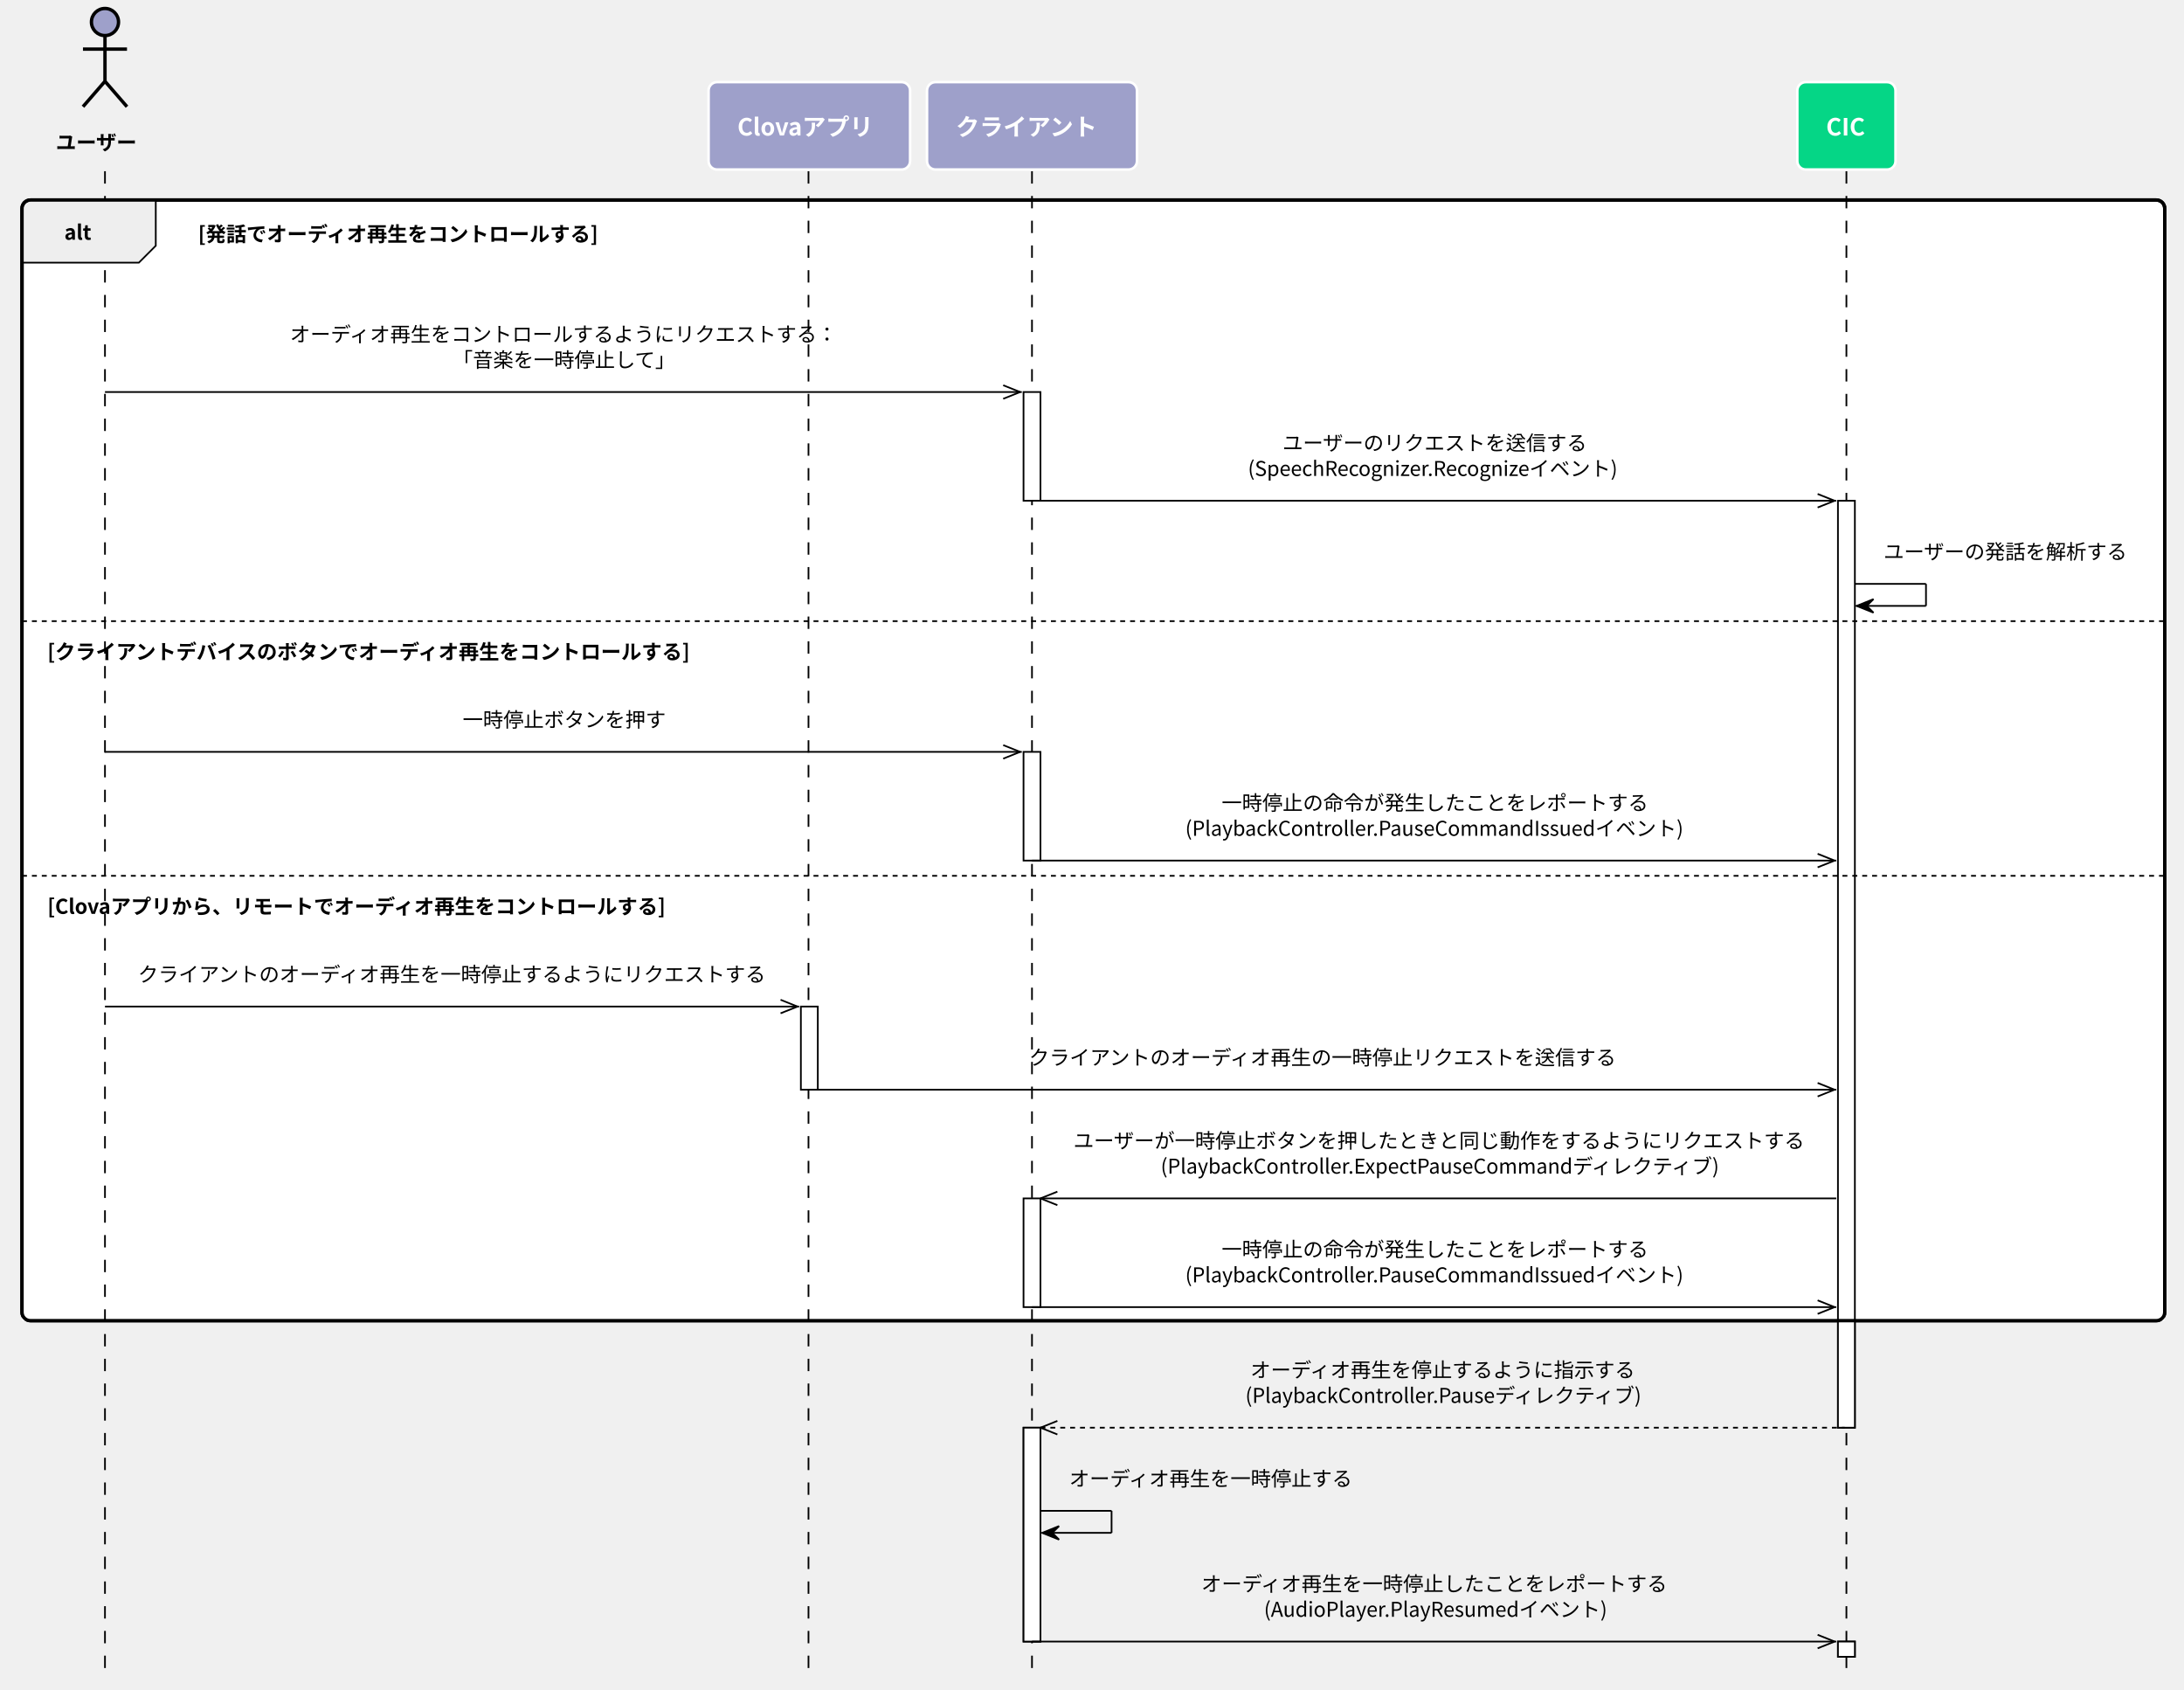
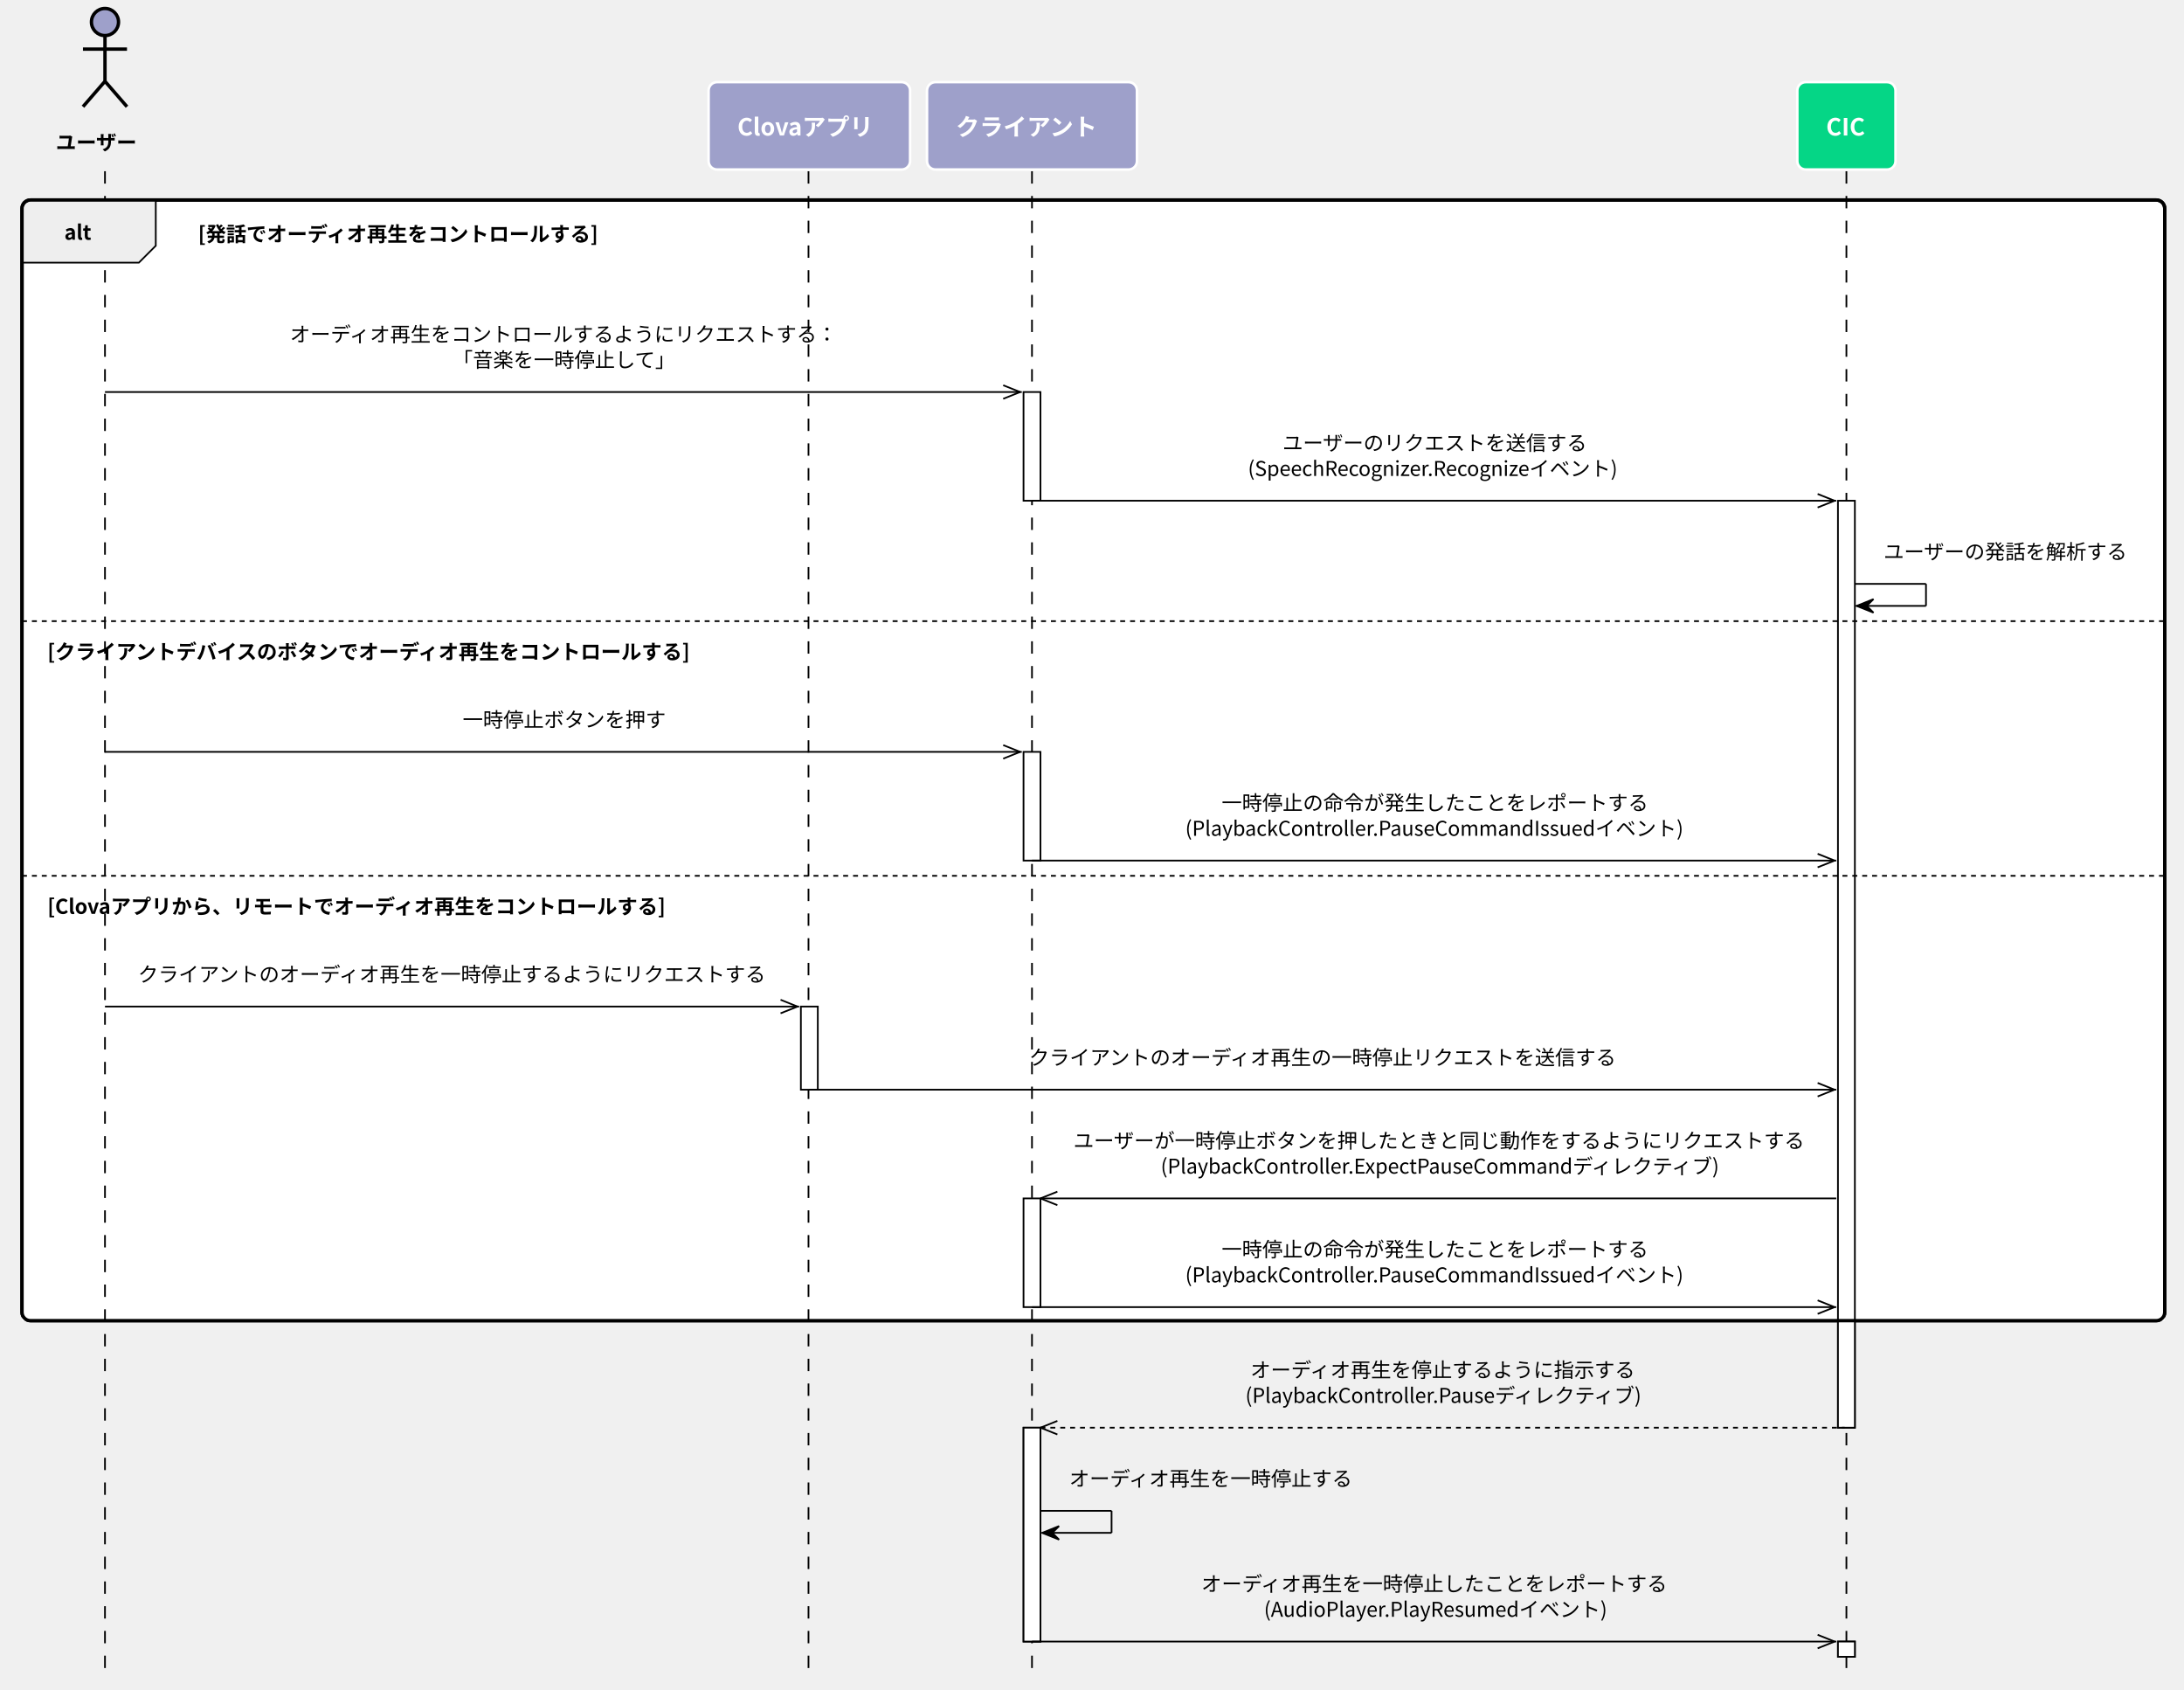
<svg xmlns="http://www.w3.org/2000/svg" contentScriptType="application/ecmascript" contentStyleType="text/css" height="683.874px" preserveAspectRatio="none" style="width:883px;height:683px;" version="1.1" viewBox="0 0 883 683" width="883.081px" zoomAndPan="magnify">
  <defs />
  <g>
    <rect fill="#FFFFFF" height="33.608" style="stroke: #000000; stroke-width: 0.685;" width="6.846" x="323.796" y="406.842" />
    <rect fill="#FFFFFF" height="43.94" style="stroke: #000000; stroke-width: 0.685;" width="6.846" x="413.816" y="158.454" />
    <rect fill="#FFFFFF" height="43.94" style="stroke: #000000; stroke-width: 0.685;" width="6.846" x="413.816" y="303.901" />
    <rect fill="#FFFFFF" height="43.94" style="stroke: #000000; stroke-width: 0.685;" width="6.846" x="413.816" y="484.389" />
    <rect fill="#FFFFFF" height="86.447" style="stroke: #000000; stroke-width: 0.685;" width="6.846" x="413.816" y="577.062" />
    <rect fill="#FFFFFF" height="374.667" style="stroke: #000000; stroke-width: 0.685;" width="6.846" x="743.088" y="202.394" />
    <rect fill="#FFFFFF" height="6.161" style="stroke: #000000; stroke-width: 0.685;" width="6.846" x="743.088" y="663.508" />
    <rect fill="#FFFFFF" height="452.964" rx="3.423" ry="3.423" style="stroke: #000000; stroke-width: 1.369;" width="866.309" x="8.899" y="80.842" />
    <rect fill="#FFFFFF" height="102.941" style="stroke: none; stroke-width: 0.685;" width="866.309" x="8.899" y="250.377" />
    <rect fill="#FFFFFF" height="180.488" style="stroke: none; stroke-width: 0.685;" width="866.309" x="8.899" y="353.318" />
    <line style="stroke: #000000; stroke-width: 0.685; stroke-dasharray: 5.0,5.0;" x1="42.443" x2="42.443" y1="69.205" y2="675.83" />
    <line style="stroke: #000000; stroke-width: 0.685; stroke-dasharray: 5.0,5.0;" x1="326.877" x2="326.877" y1="69.205" y2="675.83" />
    <line style="stroke: #000000; stroke-width: 0.685; stroke-dasharray: 5.0,5.0;" x1="417.238" x2="417.238" y1="69.205" y2="675.83" />
    <line style="stroke: #000000; stroke-width: 0.685; stroke-dasharray: 5.0,5.0;" x1="746.511" x2="746.511" y1="69.205" y2="675.83" />
-     <text fill="#000000" font-family="Noto Sans CJK KR" font-size="8.215" font-weight="bold" lengthAdjust="spacingAndGlyphs" textLength="35.597" x="22.59" y="60.554">ユーザー</text>
+     <text fill="#000000" font-family="Noto Sans CJK JP" font-size="8.215" font-weight="bold" lengthAdjust="spacingAndGlyphs" textLength="35.597" x="22.59" y="60.554">ユーザー</text>
    <ellipse cx="42.443" cy="8.899" fill="#9EA0CA" rx="5.476" ry="5.476" style="stroke: #000000; stroke-width: 1.369;" />
    <path d="M42.443,14.376 L42.443,32.859 M33.543,19.852 L51.342,19.852 M42.443,32.859 L33.543,43.127 M42.443,32.859 L51.342,43.127 " fill="none" style="stroke: #000000; stroke-width: 1.369;" />
    <rect fill="#9EA0CA" height="35.33" rx="3.423" ry="3.423" style="stroke: #FFFFFF; stroke-width: 1.027;" width="81.463" x="286.488" y="33.19" />
-     <text fill="#FFFFFF" font-family="Noto Sans CJK KR" font-size="9.584" font-weight="bold" lengthAdjust="spacingAndGlyphs" textLength="58.188" x="298.125" y="54.777">Clovaアプリ</text>
+     <text fill="#FFFFFF" font-family="Noto Sans CJK JP" font-size="9.584" font-weight="bold" lengthAdjust="spacingAndGlyphs" textLength="58.188" x="298.125" y="54.777">Clovaアプリ</text>
    <rect fill="#9EA0CA" height="35.33" rx="3.423" ry="3.423" style="stroke: #FFFFFF; stroke-width: 1.027;" width="84.885" x="374.796" y="33.19" />
-     <text fill="#FFFFFF" font-family="Noto Sans CJK KR" font-size="9.584" font-weight="bold" lengthAdjust="spacingAndGlyphs" textLength="61.61" x="386.433" y="54.777">クライアント</text>
+     <text fill="#FFFFFF" font-family="Noto Sans CJK JP" font-size="9.584" font-weight="bold" lengthAdjust="spacingAndGlyphs" textLength="61.61" x="386.433" y="54.777">クライアント</text>
    <rect fill="#05D686" height="35.33" rx="3.423" ry="3.423" style="stroke: #FFFFFF; stroke-width: 1.027;" width="39.704" x="726.659" y="33.19" />
-     <text fill="#FFFFFF" font-family="Noto Sans CJK KR" font-size="9.584" font-weight="bold" lengthAdjust="spacingAndGlyphs" textLength="16.429" x="738.296" y="54.777">CIC</text>
+     <text fill="#FFFFFF" font-family="Noto Sans CJK JP" font-size="9.584" font-weight="bold" lengthAdjust="spacingAndGlyphs" textLength="16.429" x="738.296" y="54.777">CIC</text>
    <rect fill="#FFFFFF" height="33.608" style="stroke: #000000; stroke-width: 0.685;" width="6.846" x="323.796" y="406.842" />
    <rect fill="#FFFFFF" height="43.94" style="stroke: #000000; stroke-width: 0.685;" width="6.846" x="413.816" y="158.454" />
    <rect fill="#FFFFFF" height="43.94" style="stroke: #000000; stroke-width: 0.685;" width="6.846" x="413.816" y="303.901" />
    <rect fill="#FFFFFF" height="43.94" style="stroke: #000000; stroke-width: 0.685;" width="6.846" x="413.816" y="484.389" />
    <rect fill="#FFFFFF" height="86.447" style="stroke: #000000; stroke-width: 0.685;" width="6.846" x="413.816" y="577.062" />
    <rect fill="#FFFFFF" height="374.667" style="stroke: #000000; stroke-width: 0.685;" width="6.846" x="743.088" y="202.394" />
    <rect fill="#FFFFFF" height="6.161" style="stroke: #000000; stroke-width: 0.685;" width="6.846" x="743.088" y="663.508" />
    <path d="M12.322,80.842 L62.979,80.842 L62.979,99.325 L56.134,106.171 L8.899,106.171 L8.899,84.265 " fill="#EEEEEE" style="stroke: #000000; stroke-width: 0.685;" />
    <rect fill="none" height="452.964" rx="3.423" ry="3.423" style="stroke: #000000; stroke-width: 1.369;" width="866.309" x="8.899" y="80.842" />
-     <text fill="#000000" font-family="Noto Sans CJK KR" font-size="8.215" font-weight="bold" lengthAdjust="spacingAndGlyphs" textLength="9.584" x="26.013" y="96.9">alt</text>
-     <text fill="#000000" font-family="Noto Sans CJK KR" font-size="8.215" font-weight="bold" lengthAdjust="spacingAndGlyphs" textLength="174.562" x="80.093" y="97.584">[発話でオーディオ再生をコントロールする]</text>
+     <text fill="#000000" font-family="Noto Sans CJK JP" font-size="8.215" font-weight="bold" lengthAdjust="spacingAndGlyphs" textLength="9.584" x="26.013" y="96.9">alt</text>
+     <text fill="#000000" font-family="Noto Sans CJK JP" font-size="8.215" font-weight="bold" lengthAdjust="spacingAndGlyphs" textLength="174.562" x="80.093" y="97.584">[発話でオーディオ再生をコントロールする]</text>
    <line style="stroke: #000000; stroke-width: 0.685;" x1="412.447" x2="405.601" y1="158.454" y2="155.716" />
    <line style="stroke: #000000; stroke-width: 0.685;" x1="412.447" x2="405.601" y1="158.454" y2="161.192" />
    <line style="stroke: #000000; stroke-width: 0.685;" x1="42.443" x2="413.131" y1="158.454" y2="158.454" />
-     <text fill="#000000" font-family="Noto Sans CJK KR" font-size="8.215" lengthAdjust="spacingAndGlyphs" textLength="221.797" x="117.231" y="138.102">オーディオ再生をコントロールするようにリクエストする：</text>
-     <text fill="#000000" font-family="Noto Sans CJK KR" font-size="8.215" lengthAdjust="spacingAndGlyphs" textLength="90.362" x="182.948" y="148.434">「音楽を一時停止して」</text>
+     <text fill="#000000" font-family="Noto Sans CJK JP" font-size="8.215" lengthAdjust="spacingAndGlyphs" textLength="221.797" x="117.231" y="138.102">オーディオ再生をコントロールするようにリクエストする：</text>
+     <text fill="#000000" font-family="Noto Sans CJK JP" font-size="8.215" lengthAdjust="spacingAndGlyphs" textLength="90.362" x="182.948" y="148.434">「音楽を一時停止して」</text>
    <line style="stroke: #000000; stroke-width: 0.685;" x1="741.719" x2="734.874" y1="202.394" y2="199.656" />
    <line style="stroke: #000000; stroke-width: 0.685;" x1="741.719" x2="734.874" y1="202.394" y2="205.132" />
    <line style="stroke: #000000; stroke-width: 0.685;" x1="417.238" x2="742.404" y1="202.394" y2="202.394" />
-     <text fill="#000000" font-family="Noto Sans CJK KR" font-size="8.215" lengthAdjust="spacingAndGlyphs" textLength="123.221" x="518.553" y="182.042">ユーザーのリクエストを送信する</text>
-     <text fill="#000000" font-family="Noto Sans CJK KR" font-size="8.215" lengthAdjust="spacingAndGlyphs" textLength="151.287" x="504.52" y="192.374">(SpeechRecognizer.Recognizeイベント)</text>
+     <text fill="#000000" font-family="Noto Sans CJK JP" font-size="8.215" lengthAdjust="spacingAndGlyphs" textLength="123.221" x="518.553" y="182.042">ユーザーのリクエストを送信する</text>
+     <text fill="#000000" font-family="Noto Sans CJK JP" font-size="8.215" lengthAdjust="spacingAndGlyphs" textLength="151.287" x="504.52" y="192.374">(SpeechRecognizer.Recognizeイベント)</text>
    <line style="stroke: #000000; stroke-width: 0.685;" x1="749.934" x2="778.685" y1="236.002" y2="236.002" />
    <line style="stroke: #000000; stroke-width: 0.685;" x1="778.685" x2="778.685" y1="236.002" y2="244.901" />
    <line style="stroke: #000000; stroke-width: 0.685;" x1="750.618" x2="778.685" y1="244.901" y2="244.901" />
    <polygon fill="#000000" points="757.464,242.163,750.618,244.901,757.464,247.639,754.726,244.901" style="stroke: #000000; stroke-width: 0.685;" />
-     <text fill="#000000" font-family="Noto Sans CJK KR" font-size="8.215" lengthAdjust="spacingAndGlyphs" textLength="98.576" x="761.571" y="225.982">ユーザーの発話を解析する</text>
+     <text fill="#000000" font-family="Noto Sans CJK JP" font-size="8.215" lengthAdjust="spacingAndGlyphs" textLength="98.576" x="761.571" y="225.982">ユーザーの発話を解析する</text>
    <line style="stroke: #000000; stroke-width: 0.685; stroke-dasharray: 2.0,2.0;" x1="8.899" x2="875.208" y1="251.062" y2="251.062" />
-     <text fill="#000000" font-family="Noto Sans CJK KR" font-size="8.215" font-weight="bold" lengthAdjust="spacingAndGlyphs" textLength="281.354" x="19.168" y="266.435">[クライアントデバイスのボタンでオーディオ再生をコントロールする]</text>
+     <text fill="#000000" font-family="Noto Sans CJK JP" font-size="8.215" font-weight="bold" lengthAdjust="spacingAndGlyphs" textLength="281.354" x="19.168" y="266.435">[クライアントデバイスのボタンでオーディオ再生をコントロールする]</text>
    <line style="stroke: #000000; stroke-width: 0.685;" x1="412.447" x2="405.601" y1="303.901" y2="301.163" />
    <line style="stroke: #000000; stroke-width: 0.685;" x1="412.447" x2="405.601" y1="303.901" y2="306.639" />
    <line style="stroke: #000000; stroke-width: 0.685;" x1="42.443" x2="413.131" y1="303.901" y2="303.901" />
-     <text fill="#000000" font-family="Noto Sans CJK KR" font-size="8.215" lengthAdjust="spacingAndGlyphs" textLength="82.147" x="187.056" y="293.882">一時停止ボタンを押す</text>
+     <text fill="#000000" font-family="Noto Sans CJK JP" font-size="8.215" lengthAdjust="spacingAndGlyphs" textLength="82.147" x="187.056" y="293.882">一時停止ボタンを押す</text>
    <line style="stroke: #000000; stroke-width: 0.685;" x1="741.719" x2="734.874" y1="347.841" y2="345.103" />
    <line style="stroke: #000000; stroke-width: 0.685;" x1="741.719" x2="734.874" y1="347.841" y2="350.579" />
    <line style="stroke: #000000; stroke-width: 0.685;" x1="417.238" x2="742.404" y1="347.841" y2="347.841" />
-     <text fill="#000000" font-family="Noto Sans CJK KR" font-size="8.215" lengthAdjust="spacingAndGlyphs" textLength="172.509" x="493.909" y="327.489">一時停止の命令が発生したことをレポートする</text>
-     <text fill="#000000" font-family="Noto Sans CJK KR" font-size="8.215" lengthAdjust="spacingAndGlyphs" textLength="201.945" x="479.191" y="337.822">(PlaybackController.PauseCommandIssuedイベント)</text>
+     <text fill="#000000" font-family="Noto Sans CJK JP" font-size="8.215" lengthAdjust="spacingAndGlyphs" textLength="172.509" x="493.909" y="327.489">一時停止の命令が発生したことをレポートする</text>
+     <text fill="#000000" font-family="Noto Sans CJK JP" font-size="8.215" lengthAdjust="spacingAndGlyphs" textLength="201.945" x="479.191" y="337.822">(PlaybackController.PauseCommandIssuedイベント)</text>
    <line style="stroke: #000000; stroke-width: 0.685; stroke-dasharray: 2.0,2.0;" x1="8.899" x2="875.208" y1="354.002" y2="354.002" />
-     <text fill="#000000" font-family="Noto Sans CJK KR" font-size="8.215" font-weight="bold" lengthAdjust="spacingAndGlyphs" textLength="266.978" x="19.168" y="369.375">[Clovaアプリから、リモートでオーディオ再生をコントロールする]</text>
+     <text fill="#000000" font-family="Noto Sans CJK JP" font-size="8.215" font-weight="bold" lengthAdjust="spacingAndGlyphs" textLength="266.978" x="19.168" y="369.375">[Clovaアプリから、リモートでオーディオ再生をコントロールする]</text>
    <line style="stroke: #000000; stroke-width: 0.685;" x1="322.427" x2="315.582" y1="406.842" y2="404.103" />
    <line style="stroke: #000000; stroke-width: 0.685;" x1="322.427" x2="315.582" y1="406.842" y2="409.58" />
    <line style="stroke: #000000; stroke-width: 0.685;" x1="42.443" x2="323.112" y1="406.842" y2="406.842" />
-     <text fill="#000000" font-family="Noto Sans CJK KR" font-size="8.215" lengthAdjust="spacingAndGlyphs" textLength="254.656" x="55.791" y="396.822">クライアントのオーディオ再生を一時停止するようにリクエストする</text>
+     <text fill="#000000" font-family="Noto Sans CJK JP" font-size="8.215" lengthAdjust="spacingAndGlyphs" textLength="254.656" x="55.791" y="396.822">クライアントのオーディオ再生を一時停止するようにリクエストする</text>
    <line style="stroke: #000000; stroke-width: 0.685;" x1="741.719" x2="734.874" y1="440.449" y2="437.711" />
    <line style="stroke: #000000; stroke-width: 0.685;" x1="741.719" x2="734.874" y1="440.449" y2="443.188" />
    <line style="stroke: #000000; stroke-width: 0.685;" x1="327.219" x2="742.404" y1="440.449" y2="440.449" />
-     <text fill="#000000" font-family="Noto Sans CJK KR" font-size="8.215" lengthAdjust="spacingAndGlyphs" textLength="238.226" x="416.041" y="430.43">クライアントのオーディオ再生の一時停止リクエストを送信する</text>
+     <text fill="#000000" font-family="Noto Sans CJK JP" font-size="8.215" lengthAdjust="spacingAndGlyphs" textLength="238.226" x="416.041" y="430.43">クライアントのオーディオ再生の一時停止リクエストを送信する</text>
    <line style="stroke: #000000; stroke-width: 0.685;" x1="420.661" x2="427.507" y1="484.389" y2="481.651" />
    <line style="stroke: #000000; stroke-width: 0.685;" x1="420.661" x2="427.507" y1="484.389" y2="487.128" />
    <line style="stroke: #000000; stroke-width: 0.685;" x1="420.661" x2="742.404" y1="484.389" y2="484.389" />
-     <text fill="#000000" font-family="Noto Sans CJK KR" font-size="8.215" lengthAdjust="spacingAndGlyphs" textLength="295.729" x="434.01" y="464.037">ユーザーが一時停止ボタンを押したときと同じ動作をするようにリクエストする</text>
-     <text fill="#000000" font-family="Noto Sans CJK KR" font-size="8.215" lengthAdjust="spacingAndGlyphs" textLength="225.22" x="469.265" y="474.37">(PlaybackController.ExpectPauseCommandディレクティブ)</text>
+     <text fill="#000000" font-family="Noto Sans CJK JP" font-size="8.215" lengthAdjust="spacingAndGlyphs" textLength="295.729" x="434.01" y="464.037">ユーザーが一時停止ボタンを押したときと同じ動作をするようにリクエストする</text>
+     <text fill="#000000" font-family="Noto Sans CJK JP" font-size="8.215" lengthAdjust="spacingAndGlyphs" textLength="225.22" x="469.265" y="474.37">(PlaybackController.ExpectPauseCommandディレクティブ)</text>
    <line style="stroke: #000000; stroke-width: 0.685;" x1="741.719" x2="734.874" y1="528.329" y2="525.591" />
    <line style="stroke: #000000; stroke-width: 0.685;" x1="741.719" x2="734.874" y1="528.329" y2="531.068" />
    <line style="stroke: #000000; stroke-width: 0.685;" x1="417.238" x2="742.404" y1="528.329" y2="528.329" />
-     <text fill="#000000" font-family="Noto Sans CJK KR" font-size="8.215" lengthAdjust="spacingAndGlyphs" textLength="172.509" x="493.909" y="507.977">一時停止の命令が発生したことをレポートする</text>
-     <text fill="#000000" font-family="Noto Sans CJK KR" font-size="8.215" lengthAdjust="spacingAndGlyphs" textLength="201.945" x="479.191" y="518.31">(PlaybackController.PauseCommandIssuedイベント)</text>
+     <text fill="#000000" font-family="Noto Sans CJK JP" font-size="8.215" lengthAdjust="spacingAndGlyphs" textLength="172.509" x="493.909" y="507.977">一時停止の命令が発生したことをレポートする</text>
+     <text fill="#000000" font-family="Noto Sans CJK JP" font-size="8.215" lengthAdjust="spacingAndGlyphs" textLength="201.945" x="479.191" y="518.31">(PlaybackController.PauseCommandIssuedイベント)</text>
    <line style="stroke: #000000; stroke-width: 0.685;" x1="420.661" x2="427.507" y1="577.062" y2="574.323" />
    <line style="stroke: #000000; stroke-width: 0.685;" x1="420.661" x2="427.507" y1="577.062" y2="579.8" />
    <line style="stroke: #000000; stroke-width: 0.685; stroke-dasharray: 2.0,2.0;" x1="420.661" x2="745.827" y1="577.062" y2="577.062" />
-     <text fill="#000000" font-family="Noto Sans CJK KR" font-size="8.215" lengthAdjust="spacingAndGlyphs" textLength="156.079" x="505.546" y="556.709">オーディオ再生を停止するように指示する</text>
-     <text fill="#000000" font-family="Noto Sans CJK KR" font-size="8.215" lengthAdjust="spacingAndGlyphs" textLength="160.187" x="503.493" y="567.042">(PlaybackController.Pauseディレクティブ)</text>
+     <text fill="#000000" font-family="Noto Sans CJK JP" font-size="8.215" lengthAdjust="spacingAndGlyphs" textLength="156.079" x="505.546" y="556.709">オーディオ再生を停止するように指示する</text>
+     <text fill="#000000" font-family="Noto Sans CJK JP" font-size="8.215" lengthAdjust="spacingAndGlyphs" textLength="160.187" x="503.493" y="567.042">(PlaybackController.Pauseディレクティブ)</text>
    <line style="stroke: #000000; stroke-width: 0.685;" x1="420.661" x2="449.413" y1="610.669" y2="610.669" />
    <line style="stroke: #000000; stroke-width: 0.685;" x1="449.413" x2="449.413" y1="610.669" y2="619.568" />
    <line style="stroke: #000000; stroke-width: 0.685;" x1="421.346" x2="449.413" y1="619.568" y2="619.568" />
    <polygon fill="#000000" points="428.191,616.83,421.346,619.568,428.191,622.307,425.453,619.568" style="stroke: #000000; stroke-width: 0.685;" />
-     <text fill="#000000" font-family="Noto Sans CJK KR" font-size="8.215" lengthAdjust="spacingAndGlyphs" textLength="115.006" x="432.299" y="600.649">オーディオ再生を一時停止する</text>
+     <text fill="#000000" font-family="Noto Sans CJK JP" font-size="8.215" lengthAdjust="spacingAndGlyphs" textLength="115.006" x="432.299" y="600.649">オーディオ再生を一時停止する</text>
    <line style="stroke: #000000; stroke-width: 0.685;" x1="741.719" x2="734.874" y1="663.508" y2="660.77" />
    <line style="stroke: #000000; stroke-width: 0.685;" x1="741.719" x2="734.874" y1="663.508" y2="666.247" />
    <line style="stroke: #000000; stroke-width: 0.685;" x1="417.238" x2="742.404" y1="663.508" y2="663.508" />
-     <text fill="#000000" font-family="Noto Sans CJK KR" font-size="8.215" lengthAdjust="spacingAndGlyphs" textLength="188.938" x="485.694" y="643.156">オーディオ再生を一時停止したことをレポートする</text>
-     <text fill="#000000" font-family="Noto Sans CJK KR" font-size="8.215" lengthAdjust="spacingAndGlyphs" textLength="138.281" x="511.023" y="653.489">(AudioPlayer.PlayResumedイベント)</text>
+     <text fill="#000000" font-family="Noto Sans CJK JP" font-size="8.215" lengthAdjust="spacingAndGlyphs" textLength="188.938" x="485.694" y="643.156">オーディオ再生を一時停止したことをレポートする</text>
+     <text fill="#000000" font-family="Noto Sans CJK JP" font-size="8.215" lengthAdjust="spacingAndGlyphs" textLength="138.281" x="511.023" y="653.489">(AudioPlayer.PlayResumedイベント)</text>
  </g>
</svg>
